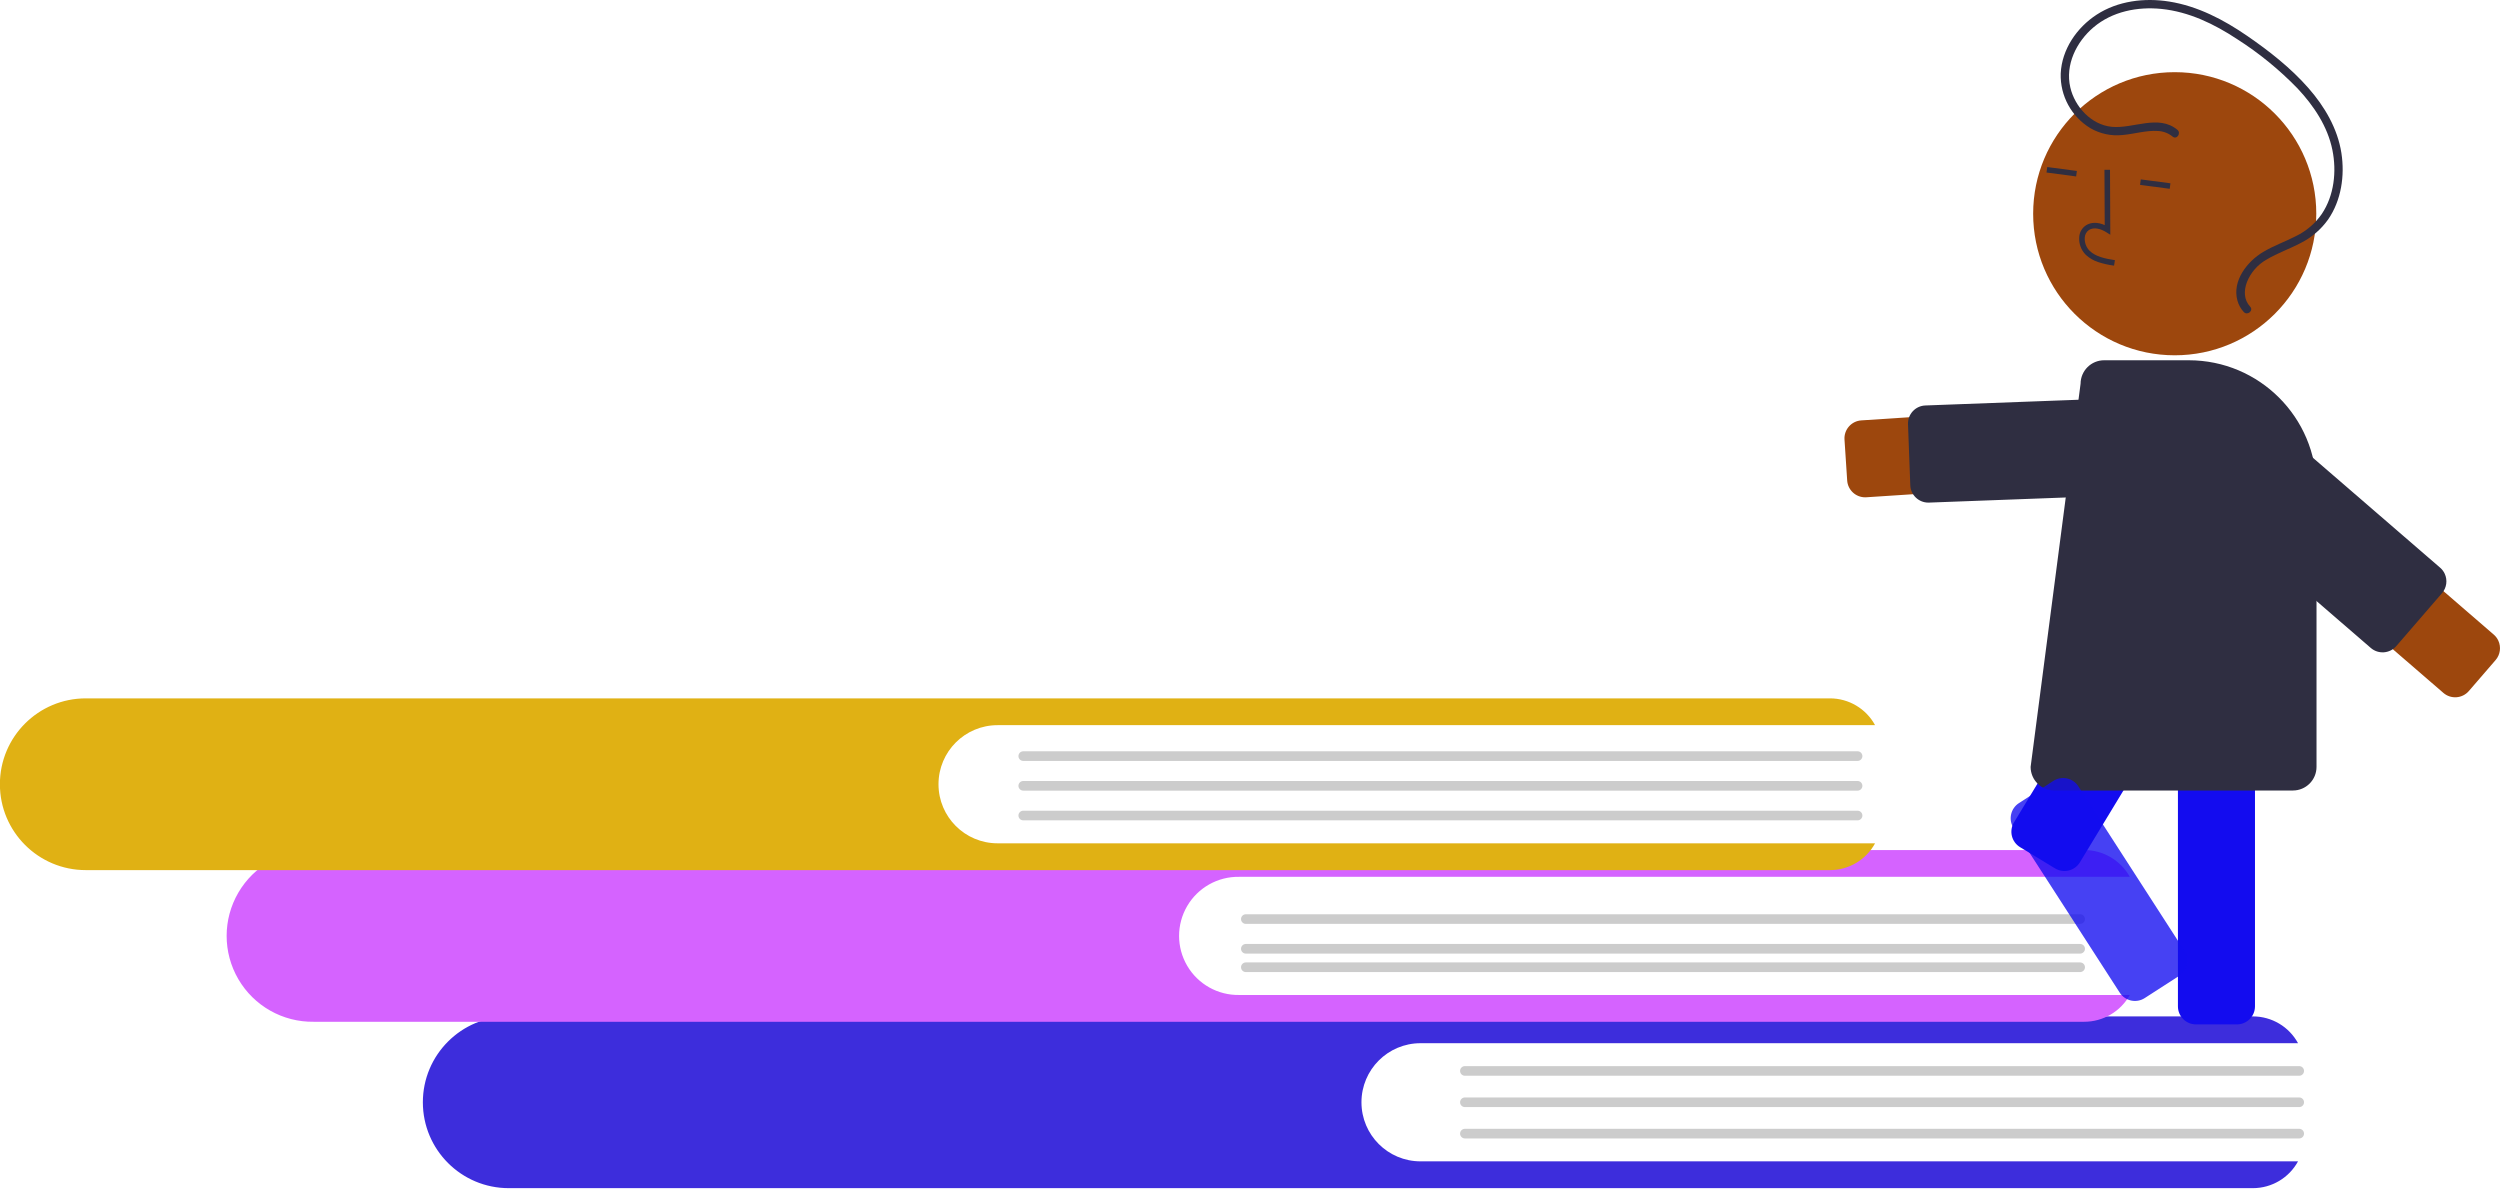
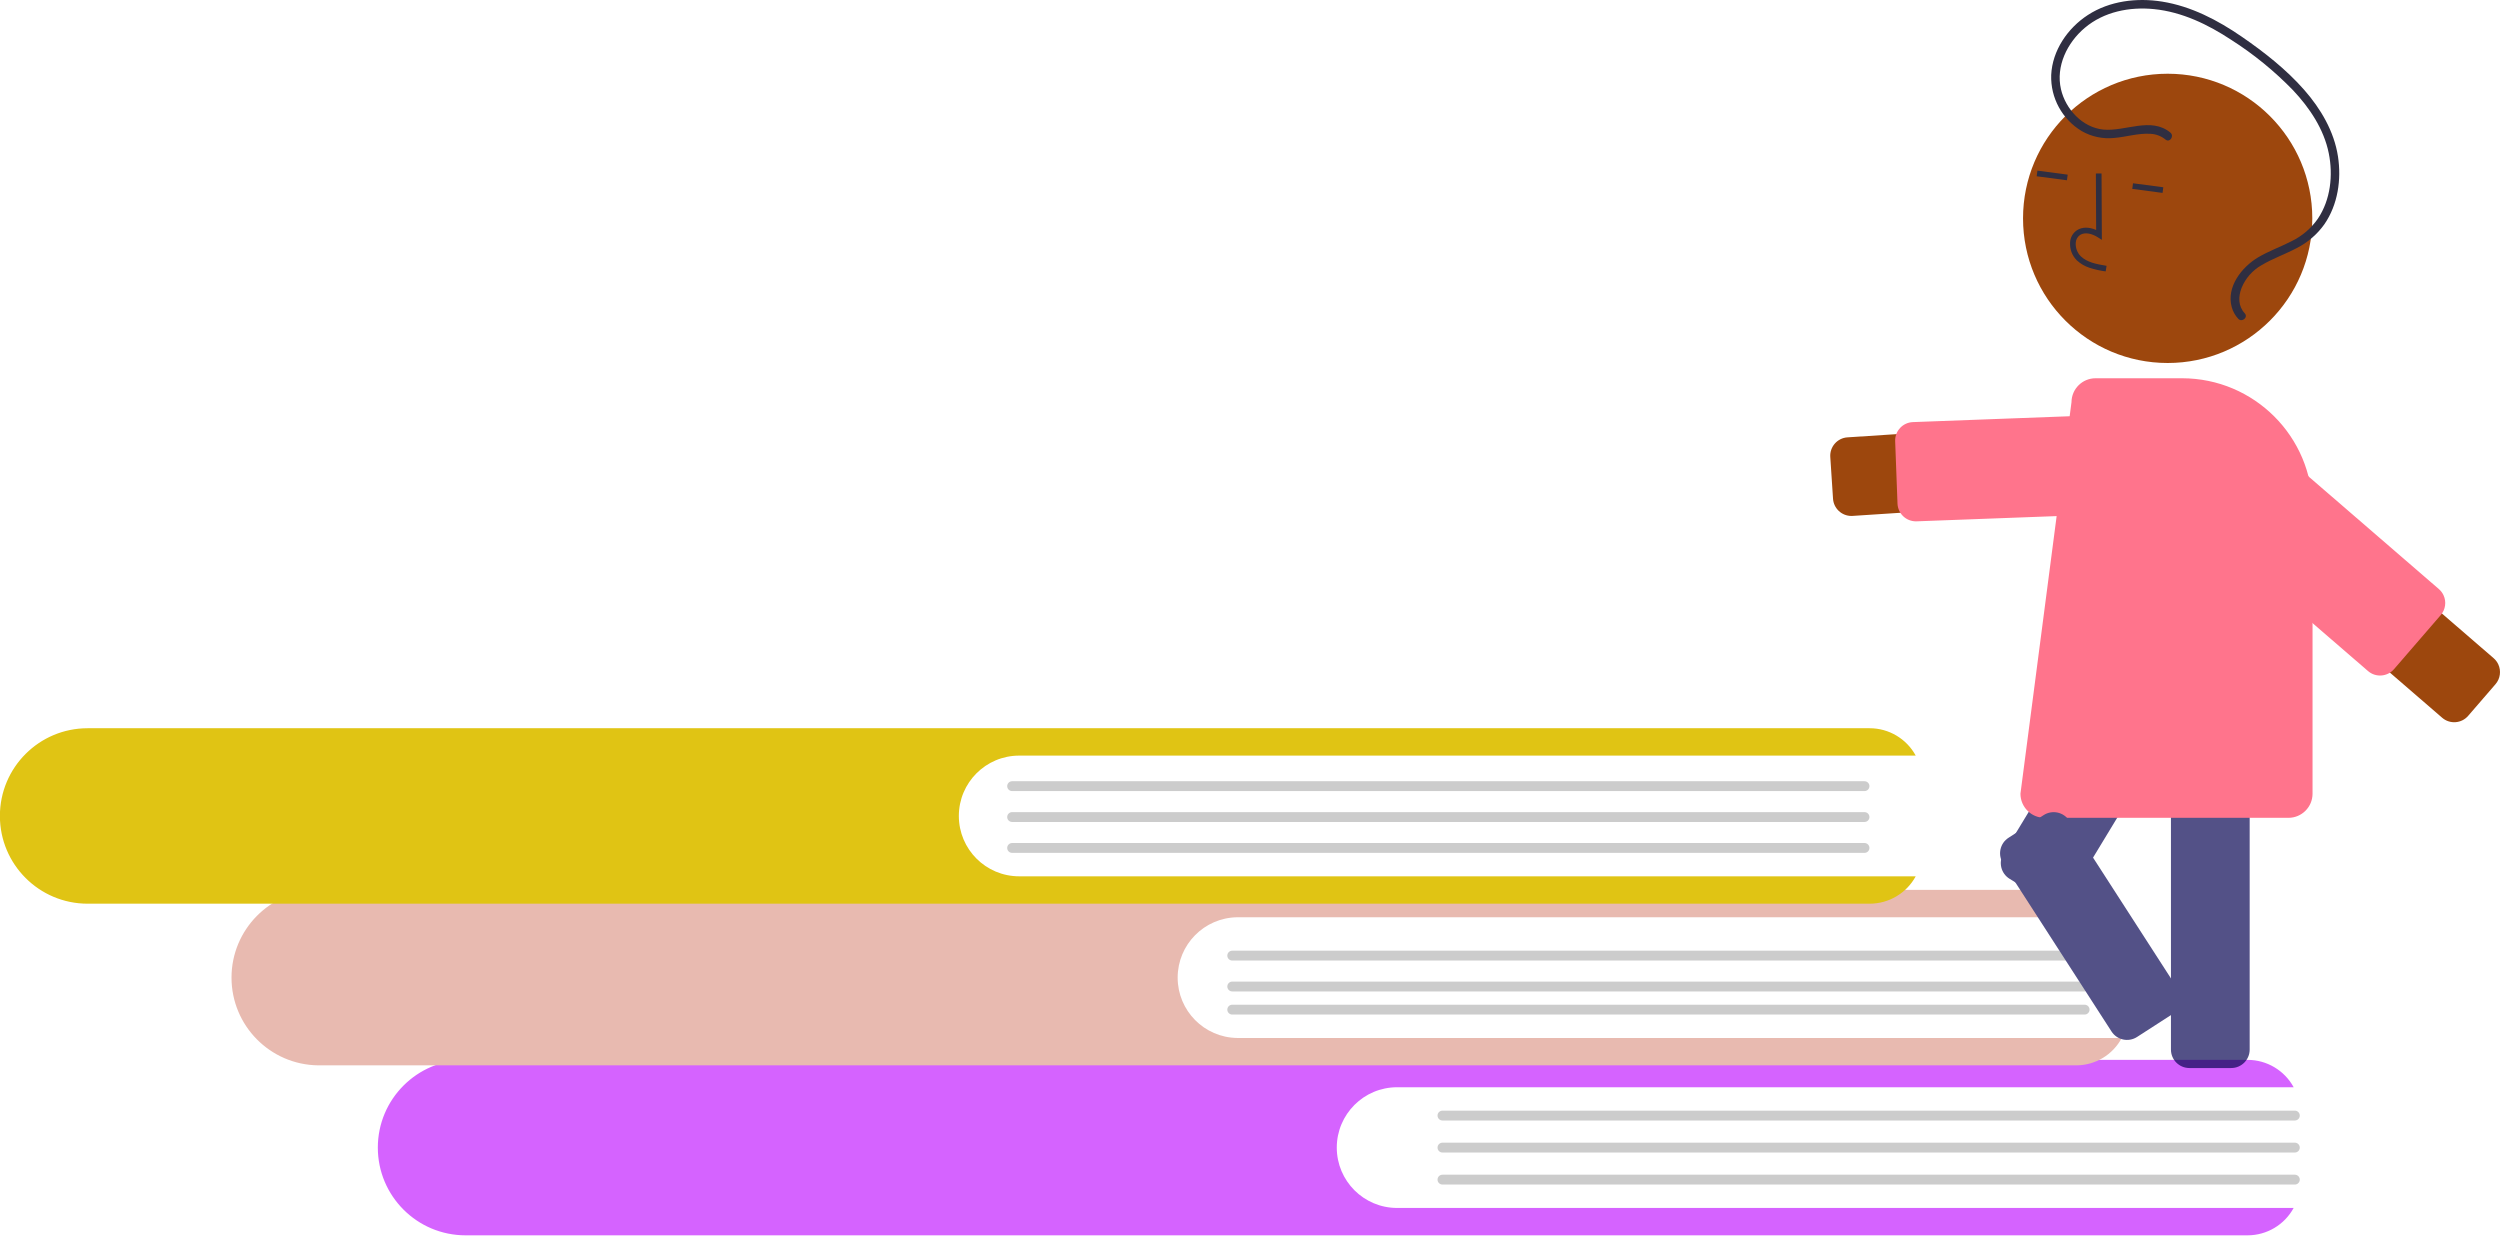
- <svg xmlns="http://www.w3.org/2000/svg" width="900.667" height="428.05" viewBox="0 0 900.667 428.05">
+ <svg xmlns="http://www.w3.org/2000/svg" width="881.556" height="435.606" viewBox="0 0 881.556 435.606">
  <g id="books" transform="translate(0 -0.001)">
-     <path id="Path_1" data-name="Path 1" d="M666.907,666.039a21.283,21.283,0,1,1,0-42.566H983.042A18.505,18.505,0,0,0,966.8,613.82H338.413a30.936,30.936,0,0,0,0,61.872H966.8a18.506,18.506,0,0,0,16.237-9.653Z" transform="translate(-155.135 -247.641)" fill="#3d2ddc" />
-     <path id="Path_2" data-name="Path 2" d="M983.462,635.2H682.891a1.737,1.737,0,0,1,0-3.475H983.462a1.737,1.737,0,0,1,0,3.475Z" transform="translate(-155.135 -247.641)" fill="#ccc" />
-     <path id="Path_3" data-name="Path 3" d="M983.462,646.493H682.891a1.737,1.737,0,1,1,0-3.475H983.462a1.737,1.737,0,0,1,0,3.475Z" transform="translate(-155.135 -247.641)" fill="#ccc" />
-     <path id="Path_4" data-name="Path 4" d="M983.462,657.787H682.891a1.737,1.737,0,0,1,0-3.475H983.462a1.737,1.737,0,0,1,0,3.475Z" transform="translate(-155.135 -247.641)" fill="#ccc" />
-     <path id="Path_5" data-name="Path 5" d="M590.628,606.1a21.286,21.286,0,1,1,0-42.566H911.5a18.826,18.826,0,0,0-16.48-9.653h-637.8a30.939,30.939,0,1,0,0,61.872h637.8a18.826,18.826,0,0,0,16.48-9.653Z" transform="translate(-144.199 -247.641)" fill="#d563ff" />
-     <path id="Path_6" data-name="Path 6" d="M901.8,575.26H601.233a1.737,1.737,0,0,1,0-3.475H901.8a1.737,1.737,0,1,1,0,3.475Z" transform="translate(-152.394 -242.409)" fill="#ccc" />
-     <path id="Path_7" data-name="Path 7" d="M901.8,586.553H601.233a1.737,1.737,0,1,1,0-3.475H901.8a1.737,1.737,0,1,1,0,3.475Z" transform="translate(-152.394 -242.998)" fill="#ccc" />
-     <path id="Path_8" data-name="Path 8" d="M901.8,597.846H601.233a1.737,1.737,0,0,1,0-3.475H901.8a1.737,1.737,0,1,1,0,3.475Z" transform="translate(-152.394 -247.641)" fill="#ccc" />
-     <path id="Path_9" data-name="Path 9" d="M503.591,544.159a21.283,21.283,0,0,1,0-42.566H819.726a18.506,18.506,0,0,0-16.237-9.653H175.1a30.936,30.936,0,0,0,0,61.872H803.489a18.505,18.505,0,0,0,16.237-9.653Z" transform="translate(-144.199 -240.34)" fill="#e0b114" />
-     <path id="Path_10" data-name="Path 10" d="M820.146,513.32H519.575a1.737,1.737,0,1,1,0-3.475H820.146a1.737,1.737,0,1,1,0,3.475Z" transform="translate(-150.925 -239.183)" fill="#ccc" />
-     <path id="Path_11" data-name="Path 11" d="M820.146,524.613H519.575a1.737,1.737,0,1,1,0-3.475H820.146a1.737,1.737,0,1,1,0,3.475Z" transform="translate(-150.925 -239.771)" fill="#ccc" />
-     <path id="Path_12" data-name="Path 12" d="M820.146,535.906H519.575a1.737,1.737,0,1,1,0-3.475H820.146a1.737,1.737,0,1,1,0,3.475Z" transform="translate(-150.925 -240.359)" fill="#ccc" />
-     <path id="Path_13" data-name="Path 13" d="M827.087,412.022a6.5,6.5,0,0,1-6.476-6.075l-.965-14.728a6.5,6.5,0,0,1,6.061-6.911l115.387-7.557a13.88,13.88,0,0,1,1.814,27.7l-115.387,7.556Q827.3,412.021,827.087,412.022Z" transform="translate(-155.135 -232.855)" fill="#9d470d" />
-     <path id="Path_14" data-name="Path 14" d="M849.84,413.921a6.508,6.508,0,0,1-6.493-6.258l-.822-22a6.5,6.5,0,0,1,6.253-6.738l94.886-3.546a6.5,6.5,0,0,1,6.738,6.253l.822,22a6.5,6.5,0,0,1-6.253,6.738l-94.886,3.546C850,413.919,849.921,413.921,849.84,413.921Z" transform="translate(-155.135 -232.846)" fill="#2f2e41" />
-     <path id="Path_15" data-name="Path 15" d="M961.031,616.7h-14.76a6.507,6.507,0,0,1-6.5-6.5V487.187a6.507,6.507,0,0,1,6.5-6.5h14.76a6.507,6.507,0,0,1,6.5,6.5V610.2a6.507,6.507,0,0,1-6.5,6.5Z" transform="translate(-155.135 -247.641)" fill="#130cef" />
-     <path id="Path_16" data-name="Path 16" d="M895.518,551.677,882.9,544.026a6.507,6.507,0,0,1-2.189-8.928l63.764-105.2a6.507,6.507,0,0,1,8.928-2.189l12.622,7.651a6.507,6.507,0,0,1,2.189,8.928l-63.764,105.2a6.507,6.507,0,0,1-8.928,2.189Z" transform="translate(-155.135 -238.82)" fill="#130cef" />
-     <path id="Path_23" data-name="Path 23" d="M51,0A51,51,0,1,1,0,51,51,51,0,0,1,51,0Z" transform="translate(732.479 26.001)" fill="#9d470d" />
-     <path id="Path_17" data-name="Path 17" d="M911.008,318.722a12.1,12.1,0,0,1-4.417-2.593,8.133,8.133,0,0,1-2.378-6.439,5.472,5.472,0,0,1,2.433-4.211c1.824-1.17,4.263-1.173,6.747-.079l-.094-19.91,2-.01.111,23.406-1.541-.969c-1.787-1.122-4.339-1.912-6.142-.755a3.514,3.514,0,0,0-1.522,2.719,6.146,6.146,0,0,0,1.768,4.8c2.208,2.109,5.43,2.769,9.1,3.359l-.317,1.975a32.961,32.961,0,0,1-5.752-1.294Z" transform="translate(-155.135 -224.308)" fill="#2f2e41" />
-     <rect id="Rectangle_1" data-name="Rectangle 1" width="2" height="10.772" transform="translate(737.287 62.161) rotate(-82.477)" fill="#2f2e41" />
-     <rect id="Rectangle_2" data-name="Rectangle 2" width="2" height="10.772" transform="translate(770.995 66.612) rotate(-82.477)" fill="#2f2e41" />
-     <path id="Path_18" data-name="Path 18" d="M981.2,520.192h-86a8.51,8.51,0,0,1-8.5-8.5l18-138.064a8.49,8.49,0,0,1,8.5-8.436h30.52a46.032,46.032,0,0,1,45.98,45.98v100.52A8.51,8.51,0,0,1,981.2,520.192Z" transform="translate(-155.135 -235.399)" fill="#2f2e41" />
-     <path id="Path_19" data-name="Path 19" d="M1055.19,465.789a6.511,6.511,0,0,1-.968,7.007l-9.649,11.169a6.5,6.5,0,0,1-9.168.669l-87.5-75.6a13.879,13.879,0,1,1,18.148-21.005l87.5,75.6a6.463,6.463,0,0,1,1.637,2.161Z" transform="translate(-155.135 -235.003)" fill="#9d470d" />
-     <path id="Path_20" data-name="Path 20" d="M1035.88,440.841a6.51,6.51,0,0,1-.967,7.007l-16.482,19.077a6.507,6.507,0,0,1-9.168.669l-71.851-62.076a6.5,6.5,0,0,1-.669-9.168l16.481-19.077a6.5,6.5,0,0,1,9.168-.669l71.851,62.076a6.469,6.469,0,0,1,1.637,2.161Z" transform="translate(-155.135 -234.152)" fill="#2f2e41" />
-     <path id="Path_21" data-name="Path 21" d="M939.568,271.061c-6.818-5.642-15.931-.306-23.641-1.063-7.376-.725-13.313-7.216-14.931-14.2-1.888-8.15,2.2-16.428,8.367-21.649,6.75-5.718,15.813-7.495,24.449-6.625,9.9,1,19.018,5.429,27.228,10.843a121.851,121.851,0,0,1,21.783,17.759c5.871,6.241,10.886,13.718,12.6,22.234,1.561,7.739.645,16.366-3.821,23.032a24.206,24.206,0,0,1-9.324,7.984c-3.9,2.008-8.073,3.47-11.846,5.728-5.7,3.414-11.179,10.373-9.237,17.47a9.793,9.793,0,0,0,2.305,4.147c1.318,1.408,3.609-.529,2.288-1.941-2.32-2.479-2.295-5.845-1.141-8.88a16.272,16.272,0,0,1,7.081-8.09c3.949-2.358,8.33-3.851,12.382-6.008a27.022,27.022,0,0,0,9.754-8.4c4.768-6.9,6.065-15.784,4.8-23.957-1.37-8.844-6.079-16.815-11.918-23.458-6.355-7.23-14.107-13.305-22.013-18.745-8.482-5.837-17.824-10.73-28.09-12.369-8.9-1.421-18.493-.26-26.156,4.721-7.153,4.649-12.557,12.515-12.944,21.2A22.236,22.236,0,0,0,908.3,270.53a19.1,19.1,0,0,0,11.458,2.426c4.256-.354,8.5-1.739,12.791-1.459a8.94,8.94,0,0,1,5.307,2.028c1.49,1.233,3.19-1.242,1.713-2.464Z" transform="translate(-155.135 -224.308)" fill="#2f2e41" />
-     <path id="Path_22" data-name="Path 22" d="M879.6,536.876q.027-.169.064-.338a6.456,6.456,0,0,1,2.831-4.091l12.4-8a6.508,6.508,0,0,1,8.986,1.939l38.261,59.32a6.5,6.5,0,0,1-1.939,8.986l-12.4,8a6.508,6.508,0,0,1-8.986-1.939l-38.261-59.32a6.453,6.453,0,0,1-.955-4.556Z" transform="translate(-155.135 -243.116)" fill="rgba(19,12,239,0.78)" />
+     <path id="Path_1" data-name="Path 1" d="M666.907,666.039a21.283,21.283,0,1,1,0-42.566H983.042A18.505,18.505,0,0,0,966.8,613.82H338.413a30.936,30.936,0,0,0,0,61.872H966.8a18.506,18.506,0,0,0,16.237-9.653Z" transform="translate(-174.246 -240.086)" fill="#d563ff" />
+     <path id="Path_2" data-name="Path 2" d="M983.462,635.2H682.891a1.737,1.737,0,0,1,0-3.475H983.462a1.737,1.737,0,0,1,0,3.475Z" transform="translate(-174.246 -240.086)" fill="#ccc" />
+     <path id="Path_3" data-name="Path 3" d="M983.462,646.493H682.891a1.737,1.737,0,1,1,0-3.475H983.462a1.737,1.737,0,0,1,0,3.475Z" transform="translate(-174.246 -240.086)" fill="#ccc" />
+     <path id="Path_4" data-name="Path 4" d="M983.462,657.787H682.891a1.737,1.737,0,0,1,0-3.475H983.462a1.737,1.737,0,0,1,0,3.475Z" transform="translate(-174.246 -240.086)" fill="#ccc" />
+     <path id="Path_5" data-name="Path 5" d="M580.461,606.1a21.285,21.285,0,0,1,0-42.566H892.384a18.224,18.224,0,0,0-16.021-9.653H256.343a30.939,30.939,0,0,0,0,61.872h620.02a18.224,18.224,0,0,0,16.021-9.653Z" transform="translate(-144.199 -240.086)" fill="#e8bab0" />
+     <path id="Path_6" data-name="Path 6" d="M901.8,575.26H601.233a1.737,1.737,0,0,1,0-3.475H901.8a1.737,1.737,0,1,1,0,3.475Z" transform="translate(-166.716 -236.548)" fill="#ccc" />
+     <path id="Path_7" data-name="Path 7" d="M901.8,586.553H601.233a1.737,1.737,0,1,1,0-3.475H901.8a1.737,1.737,0,1,1,0,3.475Z" transform="translate(-166.716 -236.946)" fill="#ccc" />
+     <path id="Path_8" data-name="Path 8" d="M901.8,597.846H601.233a1.737,1.737,0,0,1,0-3.475H901.8a1.737,1.737,0,1,1,0,3.475Z" transform="translate(-166.716 -240.086)" fill="#ccc" />
+     <path id="Path_9" data-name="Path 9" d="M503.591,544.159a21.283,21.283,0,0,1,0-42.566H819.726a18.506,18.506,0,0,0-16.237-9.653H175.1a30.936,30.936,0,0,0,0,61.872H803.489a18.505,18.505,0,0,0,16.237-9.653Z" transform="translate(-144.199 -235.149)" fill="#e0c414" />
+     <path id="Path_10" data-name="Path 10" d="M820.146,513.32H519.575a1.737,1.737,0,1,1,0-3.475H820.146a1.737,1.737,0,1,1,0,3.475Z" transform="translate(-162.678 -234.366)" fill="#ccc" />
+     <path id="Path_11" data-name="Path 11" d="M820.146,524.613H519.575a1.737,1.737,0,1,1,0-3.475H820.146a1.737,1.737,0,1,1,0,3.475Z" transform="translate(-162.678 -234.764)" fill="#ccc" />
+     <path id="Path_12" data-name="Path 12" d="M820.146,535.906H519.575a1.737,1.737,0,1,1,0-3.475H820.146a1.737,1.737,0,1,1,0,3.475Z" transform="translate(-162.678 -235.162)" fill="#ccc" />
+     <path id="Path_13" data-name="Path 13" d="M827.087,412.022a6.5,6.5,0,0,1-6.476-6.075l-.965-14.728a6.5,6.5,0,0,1,6.061-6.911l115.387-7.557a13.88,13.88,0,0,1,1.814,27.7l-115.387,7.556Q827.3,412.021,827.087,412.022Z" transform="translate(-174.246 -230.087)" fill="#9d470d" />
+     <path id="Path_14" data-name="Path 14" d="M849.84,413.921a6.508,6.508,0,0,1-6.493-6.258l-.822-22a6.5,6.5,0,0,1,6.253-6.738l94.886-3.546a6.5,6.5,0,0,1,6.738,6.253l.822,22a6.5,6.5,0,0,1-6.253,6.738l-94.886,3.546C850,413.919,849.921,413.921,849.84,413.921Z" transform="translate(-174.246 -230.081)" fill="#ff748c" />
+     <path id="Path_15" data-name="Path 15" d="M961.031,616.7h-14.76a6.507,6.507,0,0,1-6.5-6.5V487.187a6.507,6.507,0,0,1,6.5-6.5h14.76a6.507,6.507,0,0,1,6.5,6.5V610.2a6.507,6.507,0,0,1-6.5,6.5Z" transform="translate(-174.246 -240.086)" fill="rgba(7,4,82,0.69)" />
+     <path id="Path_16" data-name="Path 16" d="M895.518,551.677,882.9,544.026a6.507,6.507,0,0,1-2.189-8.928l63.764-105.2a6.507,6.507,0,0,1,8.928-2.189l12.622,7.651a6.507,6.507,0,0,1,2.189,8.928l-63.764,105.2a6.507,6.507,0,0,1-8.928,2.189Z" transform="translate(-174.246 -234.121)" fill="#535187" />
+     <path id="Path_23" data-name="Path 23" d="M51,0A51,51,0,1,1,0,51,51,51,0,0,1,51,0Z" transform="translate(713.368 26.001)" fill="#9d470d" />
+     <path id="Path_17" data-name="Path 17" d="M911.008,318.722a12.1,12.1,0,0,1-4.417-2.593,8.133,8.133,0,0,1-2.378-6.439,5.472,5.472,0,0,1,2.433-4.211c1.824-1.17,4.263-1.173,6.747-.079l-.094-19.91,2-.01.111,23.406-1.541-.969c-1.787-1.122-4.339-1.912-6.142-.755a3.514,3.514,0,0,0-1.522,2.719,6.146,6.146,0,0,0,1.768,4.8c2.208,2.109,5.43,2.769,9.1,3.359l-.317,1.975a32.961,32.961,0,0,1-5.752-1.294Z" transform="translate(-174.246 -224.308)" fill="#2f2e41" />
+     <rect id="Rectangle_1" data-name="Rectangle 1" width="2" height="10.772" transform="translate(718.176 62.161) rotate(-82.477)" fill="#2f2e41" />
+     <rect id="Rectangle_2" data-name="Rectangle 2" width="2" height="10.772" transform="translate(751.884 66.612) rotate(-82.477)" fill="#2f2e41" />
+     <path id="Path_18" data-name="Path 18" d="M981.2,520.192h-86a8.51,8.51,0,0,1-8.5-8.5l18-138.064a8.49,8.49,0,0,1,8.5-8.436h30.52a46.032,46.032,0,0,1,45.98,45.98v100.52A8.51,8.51,0,0,1,981.2,520.192Z" transform="translate(-174.246 -231.808)" fill="#ff748c" />
+     <path id="Path_19" data-name="Path 19" d="M1055.19,465.789a6.511,6.511,0,0,1-.968,7.007l-9.649,11.169a6.5,6.5,0,0,1-9.168.669l-87.5-75.6a13.879,13.879,0,1,1,18.148-21.005l87.5,75.6a6.463,6.463,0,0,1,1.637,2.161Z" transform="translate(-174.246 -231.54)" fill="#9d470d" />
+     <path id="Path_20" data-name="Path 20" d="M1035.88,440.841a6.51,6.51,0,0,1-.967,7.007l-16.482,19.077a6.507,6.507,0,0,1-9.168.669l-71.851-62.076a6.5,6.5,0,0,1-.669-9.168l16.481-19.077a6.5,6.5,0,0,1,9.168-.669l71.851,62.076a6.469,6.469,0,0,1,1.637,2.161Z" transform="translate(-174.246 -230.964)" fill="#ff748c" />
+     <path id="Path_21" data-name="Path 21" d="M939.568,271.061c-6.818-5.642-15.931-.306-23.641-1.063-7.376-.725-13.313-7.216-14.931-14.2-1.888-8.15,2.2-16.428,8.367-21.649,6.75-5.718,15.813-7.495,24.449-6.625,9.9,1,19.018,5.429,27.228,10.843a121.851,121.851,0,0,1,21.783,17.759c5.871,6.241,10.886,13.718,12.6,22.234,1.561,7.739.645,16.366-3.821,23.032a24.206,24.206,0,0,1-9.324,7.984c-3.9,2.008-8.073,3.47-11.846,5.728-5.7,3.414-11.179,10.373-9.237,17.47a9.793,9.793,0,0,0,2.305,4.147c1.318,1.408,3.609-.529,2.288-1.941-2.32-2.479-2.295-5.845-1.141-8.88a16.272,16.272,0,0,1,7.081-8.09c3.949-2.358,8.33-3.851,12.382-6.008a27.022,27.022,0,0,0,9.754-8.4c4.768-6.9,6.065-15.784,4.8-23.957-1.37-8.844-6.079-16.815-11.918-23.458-6.355-7.23-14.107-13.305-22.013-18.745-8.482-5.837-17.824-10.73-28.09-12.369-8.9-1.421-18.493-.26-26.156,4.721-7.153,4.649-12.557,12.515-12.944,21.2A22.236,22.236,0,0,0,908.3,270.53a19.1,19.1,0,0,0,11.458,2.426c4.256-.354,8.5-1.739,12.791-1.459a8.94,8.94,0,0,1,5.307,2.028c1.49,1.233,3.19-1.242,1.713-2.464Z" transform="translate(-174.246 -224.308)" fill="#2f2e41" />
+     <path id="Path_22" data-name="Path 22" d="M879.6,536.876q.027-.169.064-.338a6.456,6.456,0,0,1,2.831-4.091l12.4-8a6.508,6.508,0,0,1,8.986,1.939l38.261,59.32a6.5,6.5,0,0,1-1.939,8.986l-12.4,8a6.508,6.508,0,0,1-8.986-1.939l-38.261-59.32a6.453,6.453,0,0,1-.955-4.556Z" transform="translate(-174.246 -237.026)" fill="#535187" />
  </g>
</svg>
